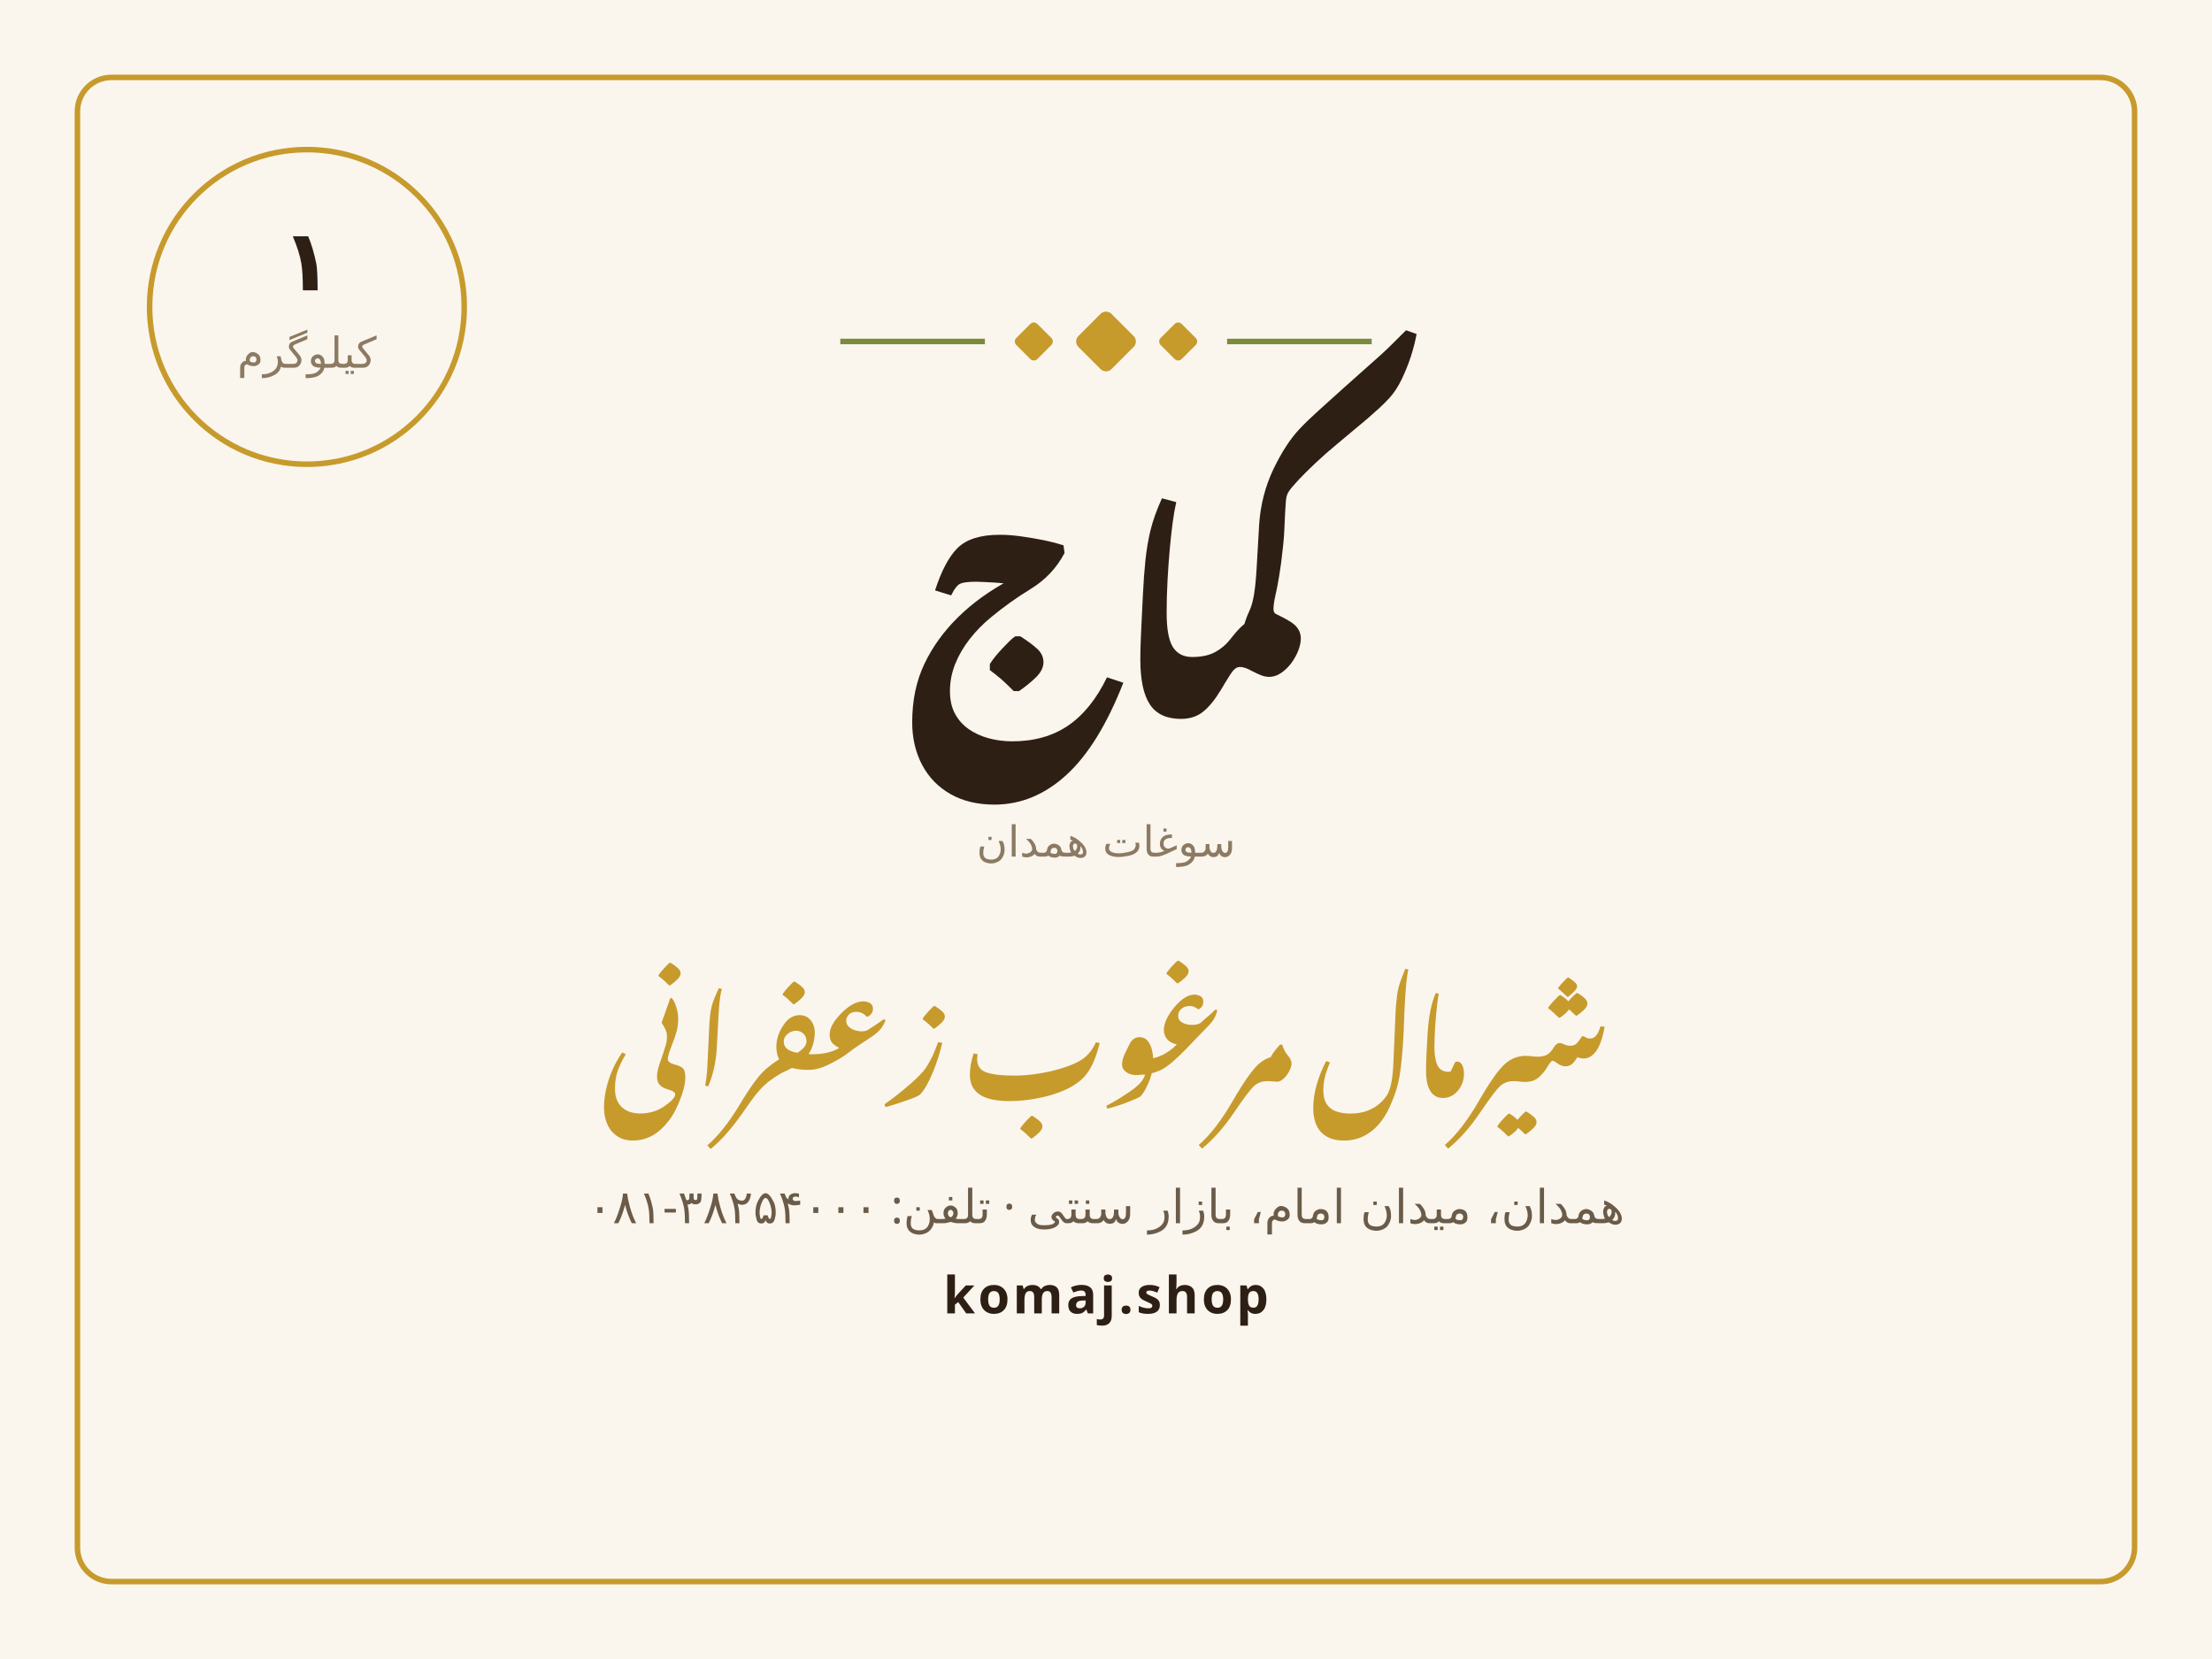
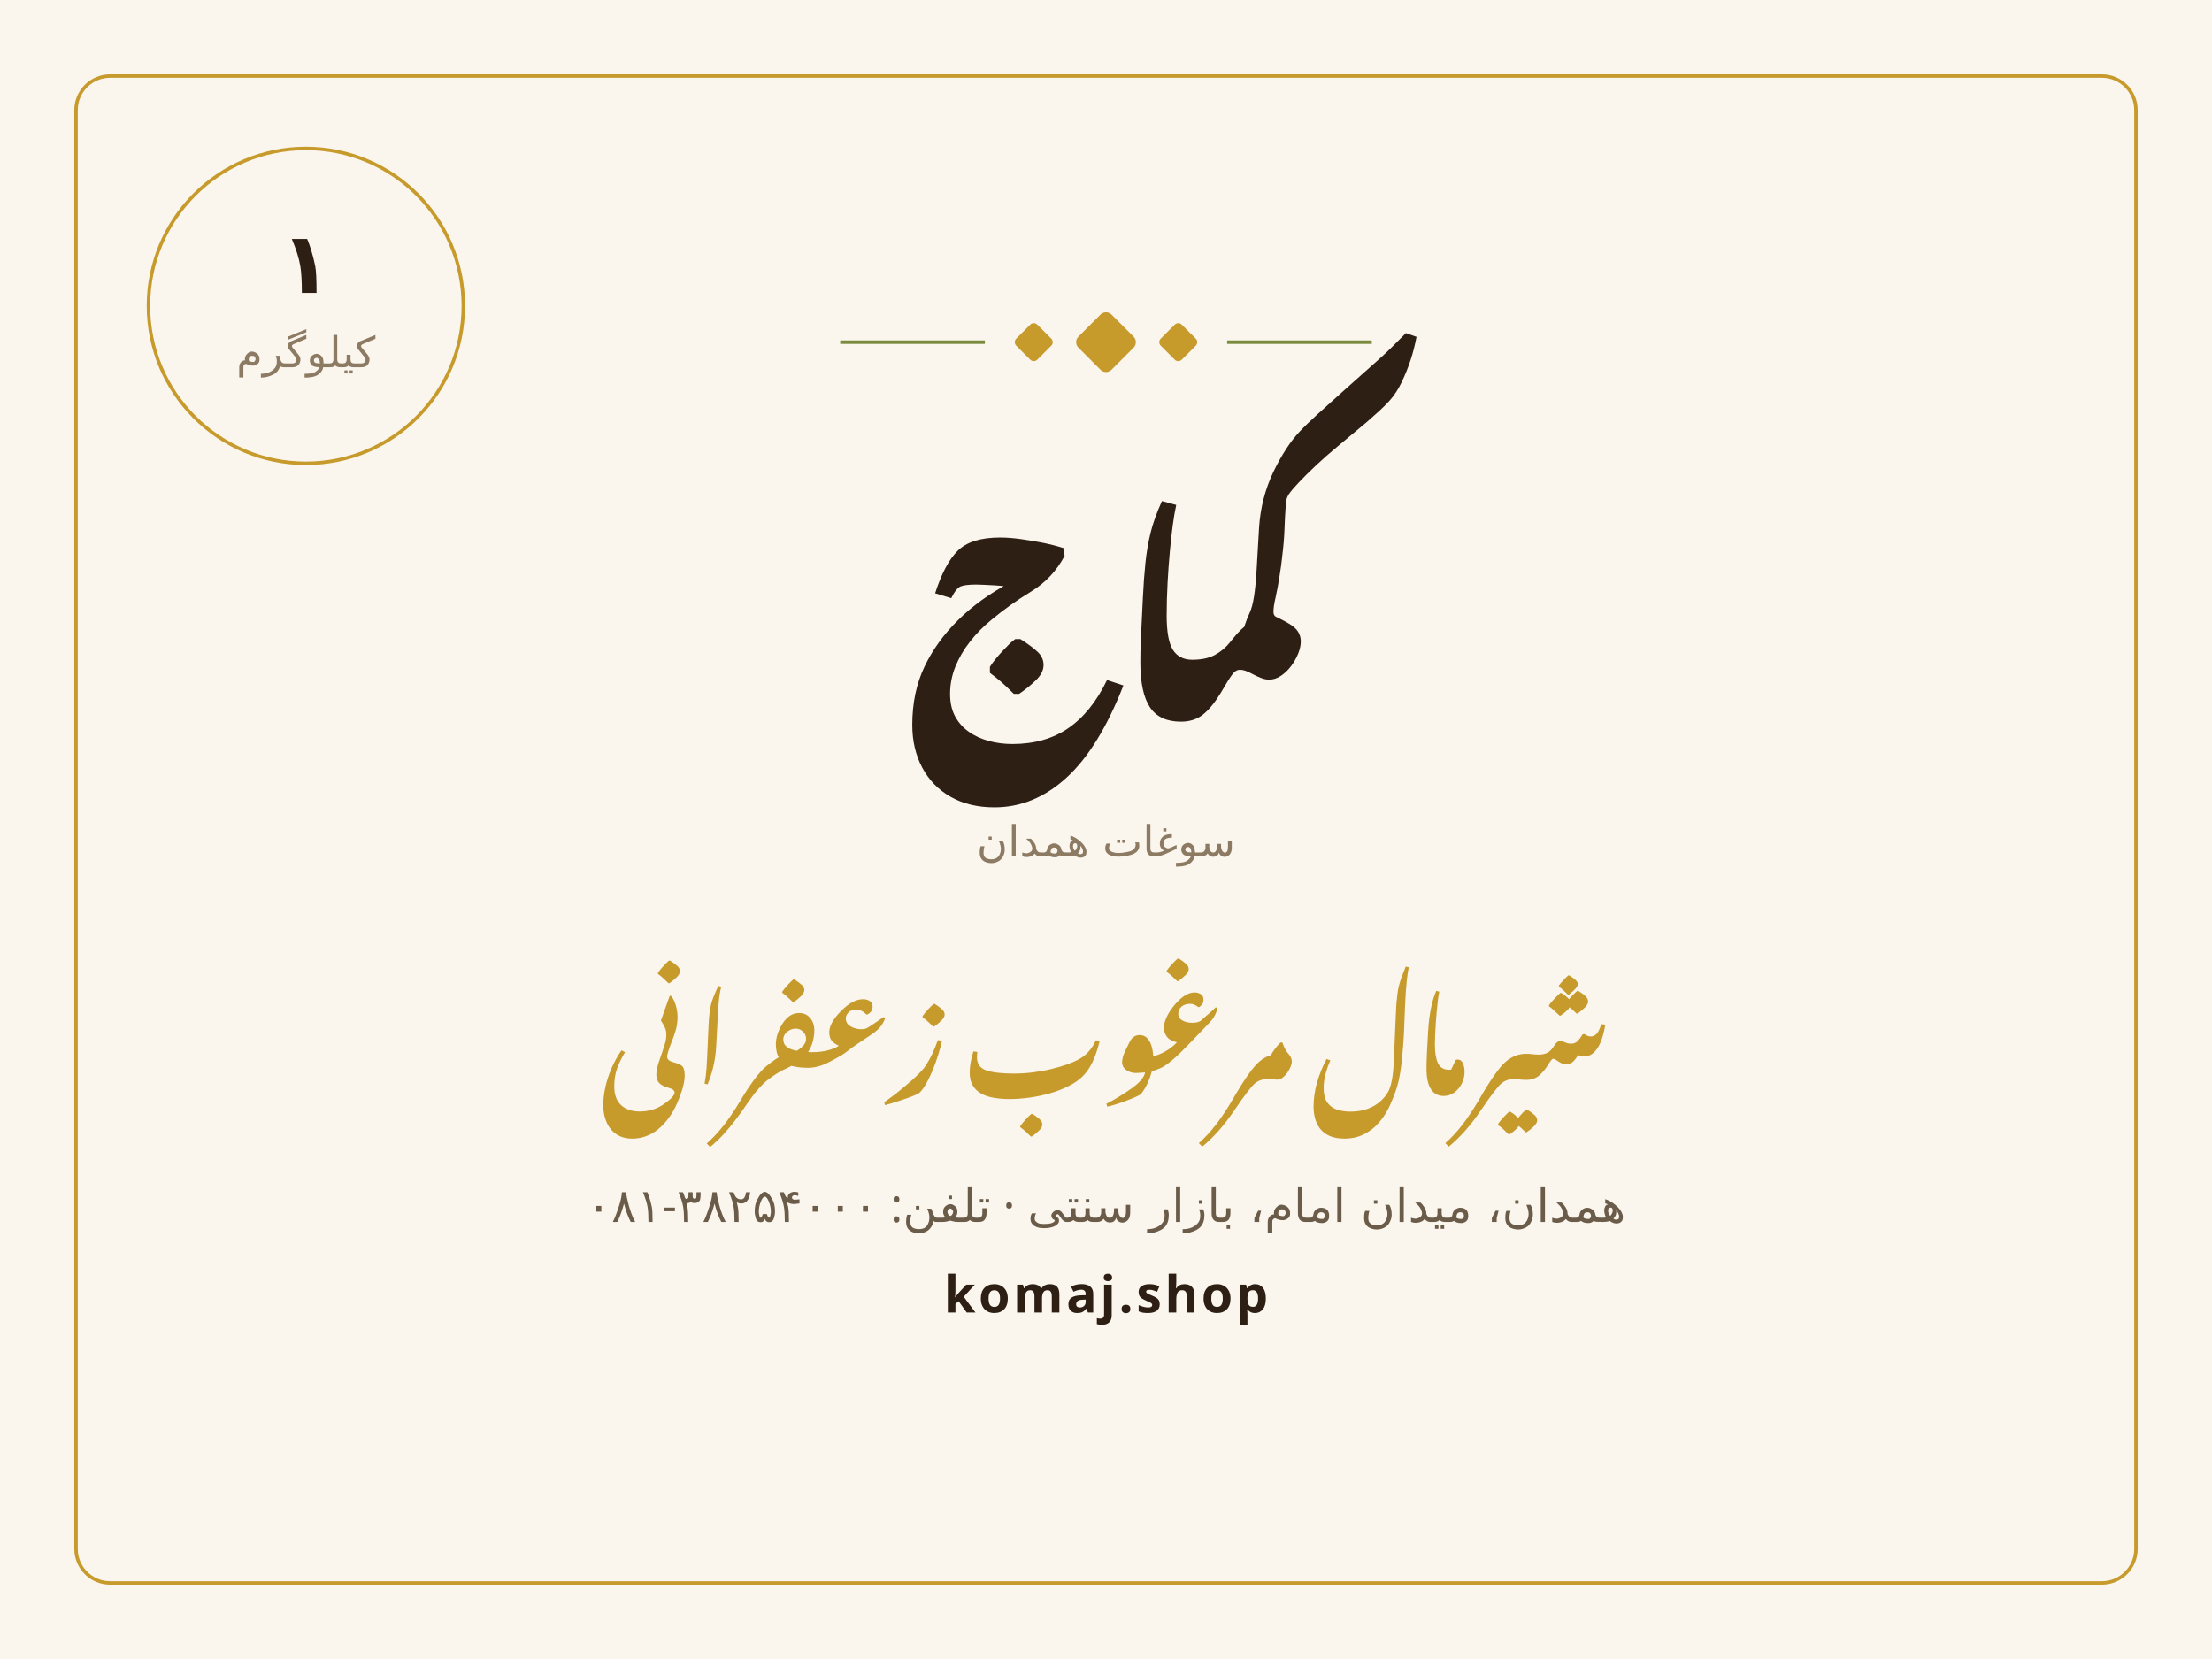
- <svg xmlns="http://www.w3.org/2000/svg" width="320mm" height="240mm" viewBox="0 0 800 600">
-   <rect width="800" height="600" fill="#FAF6EE" />
-   <rect x="28.0" y="28.0" width="744.0" height="544.0" rx="12.3" fill="none" stroke="#C79A2C" stroke-width="2" />
-   <rect x="443.8" y="122.5" width="52.3" height="2.0" fill="#7A8B3D" />
-   <rect x="303.9" y="122.5" width="52.3" height="2.0" fill="#7A8B3D" />
-   <rect x="-5.38" y="-5.38" width="10.77" height="10.77" fill="#C79A2C" rx="1.8" transform="translate(426.1,123.5) rotate(45)" />
-   <rect x="-8.46" y="-8.46" width="16.92" height="16.92" fill="#C79A2C" rx="2.8" transform="translate(400.0,123.5) rotate(45)" />
-   <rect x="-5.38" y="-5.38" width="10.77" height="10.77" fill="#C79A2C" rx="1.8" transform="translate(373.9,123.5) rotate(45)" />
-   <text x="400.0" y="260.0" text-anchor="middle" font-family="'Noto Nastaliq Urdu', serif" font-size="83.1" fill="#2E1F14" font-weight="700" direction="rtl">کماج</text>
-   <text x="400.0" y="309.8" text-anchor="middle" font-family="'Vazirmatn', sans-serif" font-size="15.4" fill="#8C7A63" direction="rtl">سوغات همدان</text>
-   <text x="400.0" y="397.1" text-anchor="middle" font-family="'Noto Nastaliq Urdu', serif" font-size="41.5" fill="#C79A2C" direction="rtl">شیرمال مرغوب زعفرانی</text>
-   <text x="400.0" y="442.4" text-anchor="middle" font-family="'Vazirmatn', sans-serif" font-size="16.9" fill="#6B5B49" direction="rtl">همدان، میدان امام، بازار سنتی · تلفن: ⁦۰۸۱-۳۸۲۵۴۰۰۰⁩</text>
-   <text x="400.0" y="475.0" text-anchor="middle" font-family="'Vazirmatn', sans-serif" font-size="18.5" fill="#2E1F14" font-weight="600" letter-spacing="1.11">komaj.shop</text>
-   <circle cx="111.0" cy="111.0" r="56.9" fill="#FAF6EE" stroke="#C79A2C" stroke-width="2" />
-   <text x="111.0" y="105.0" text-anchor="middle" font-family="'Vazirmatn', sans-serif" font-size="30.8" fill="#2E1F14" font-weight="800" direction="rtl">۱</text>
-   <text x="111.0" y="133.0" text-anchor="middle" font-family="'Vazirmatn', sans-serif" font-size="15.4" fill="#8C7A63" direction="rtl">کیلوگرم</text>
+ <svg xmlns="http://www.w3.org/2000/svg" width="320mm" height="240mm" viewBox="0 0 1280 960">
+   <rect width="1280" height="960" fill="#FAF6EE" />
+   <rect x="44.0" y="44.0" width="1192.0" height="872.0" rx="19.7" fill="none" stroke="#C79A2C" stroke-width="2" />
+   <rect x="710.1" y="197.0" width="83.7" height="2.0" fill="#7A8B3D" />
+   <rect x="486.2" y="197.0" width="83.7" height="2.0" fill="#7A8B3D" />
+   <rect x="-8.62" y="-8.62" width="17.23" height="17.23" fill="#C79A2C" rx="2.9" transform="translate(681.8,198.0) rotate(45)" />
+   <rect x="-13.54" y="-13.54" width="27.08" height="27.08" fill="#C79A2C" rx="4.5" transform="translate(640.0,198.0) rotate(45)" />
+   <rect x="-8.62" y="-8.62" width="17.23" height="17.23" fill="#C79A2C" rx="2.9" transform="translate(598.2,198.0) rotate(45)" />
+   <text x="640.0" y="417.6" text-anchor="middle" font-family="'Noto Nastaliq Urdu', serif" font-size="132.9" fill="#2E1F14" font-weight="700" direction="rtl">کماج</text>
+   <text x="640.0" y="495.5" text-anchor="middle" font-family="'Vazirmatn', sans-serif" font-size="24.6" fill="#8C7A63" direction="rtl">سوغات همدان</text>
+   <text x="640.0" y="634.2" text-anchor="middle" font-family="'Noto Nastaliq Urdu', serif" font-size="66.5" fill="#C79A2C" direction="rtl">شیرمال مرغوب زعفرانی</text>
+   <text x="640.0" y="707.1" text-anchor="middle" font-family="'Vazirmatn', sans-serif" font-size="27.1" fill="#6B5B49" direction="rtl">همدان، میدان امام، بازار سنتی · تلفن: ⁦۰۸۱-۳۸۲۵۴۰۰۰⁩</text>
+   <text x="640.0" y="759.5" text-anchor="middle" font-family="'Vazirmatn', sans-serif" font-size="29.5" fill="#2E1F14" font-weight="600" letter-spacing="1.77">komaj.shop</text>
+   <circle cx="177.0" cy="177.0" r="91.1" fill="#FAF6EE" stroke="#C79A2C" stroke-width="2" />
+   <text x="177.0" y="169.5" text-anchor="middle" font-family="'Vazirmatn', sans-serif" font-size="49.2" fill="#2E1F14" font-weight="800" direction="rtl">۱</text>
+   <text x="177.0" y="212.5" text-anchor="middle" font-family="'Vazirmatn', sans-serif" font-size="24.6" fill="#8C7A63" direction="rtl">کیلوگرم</text>
</svg>
